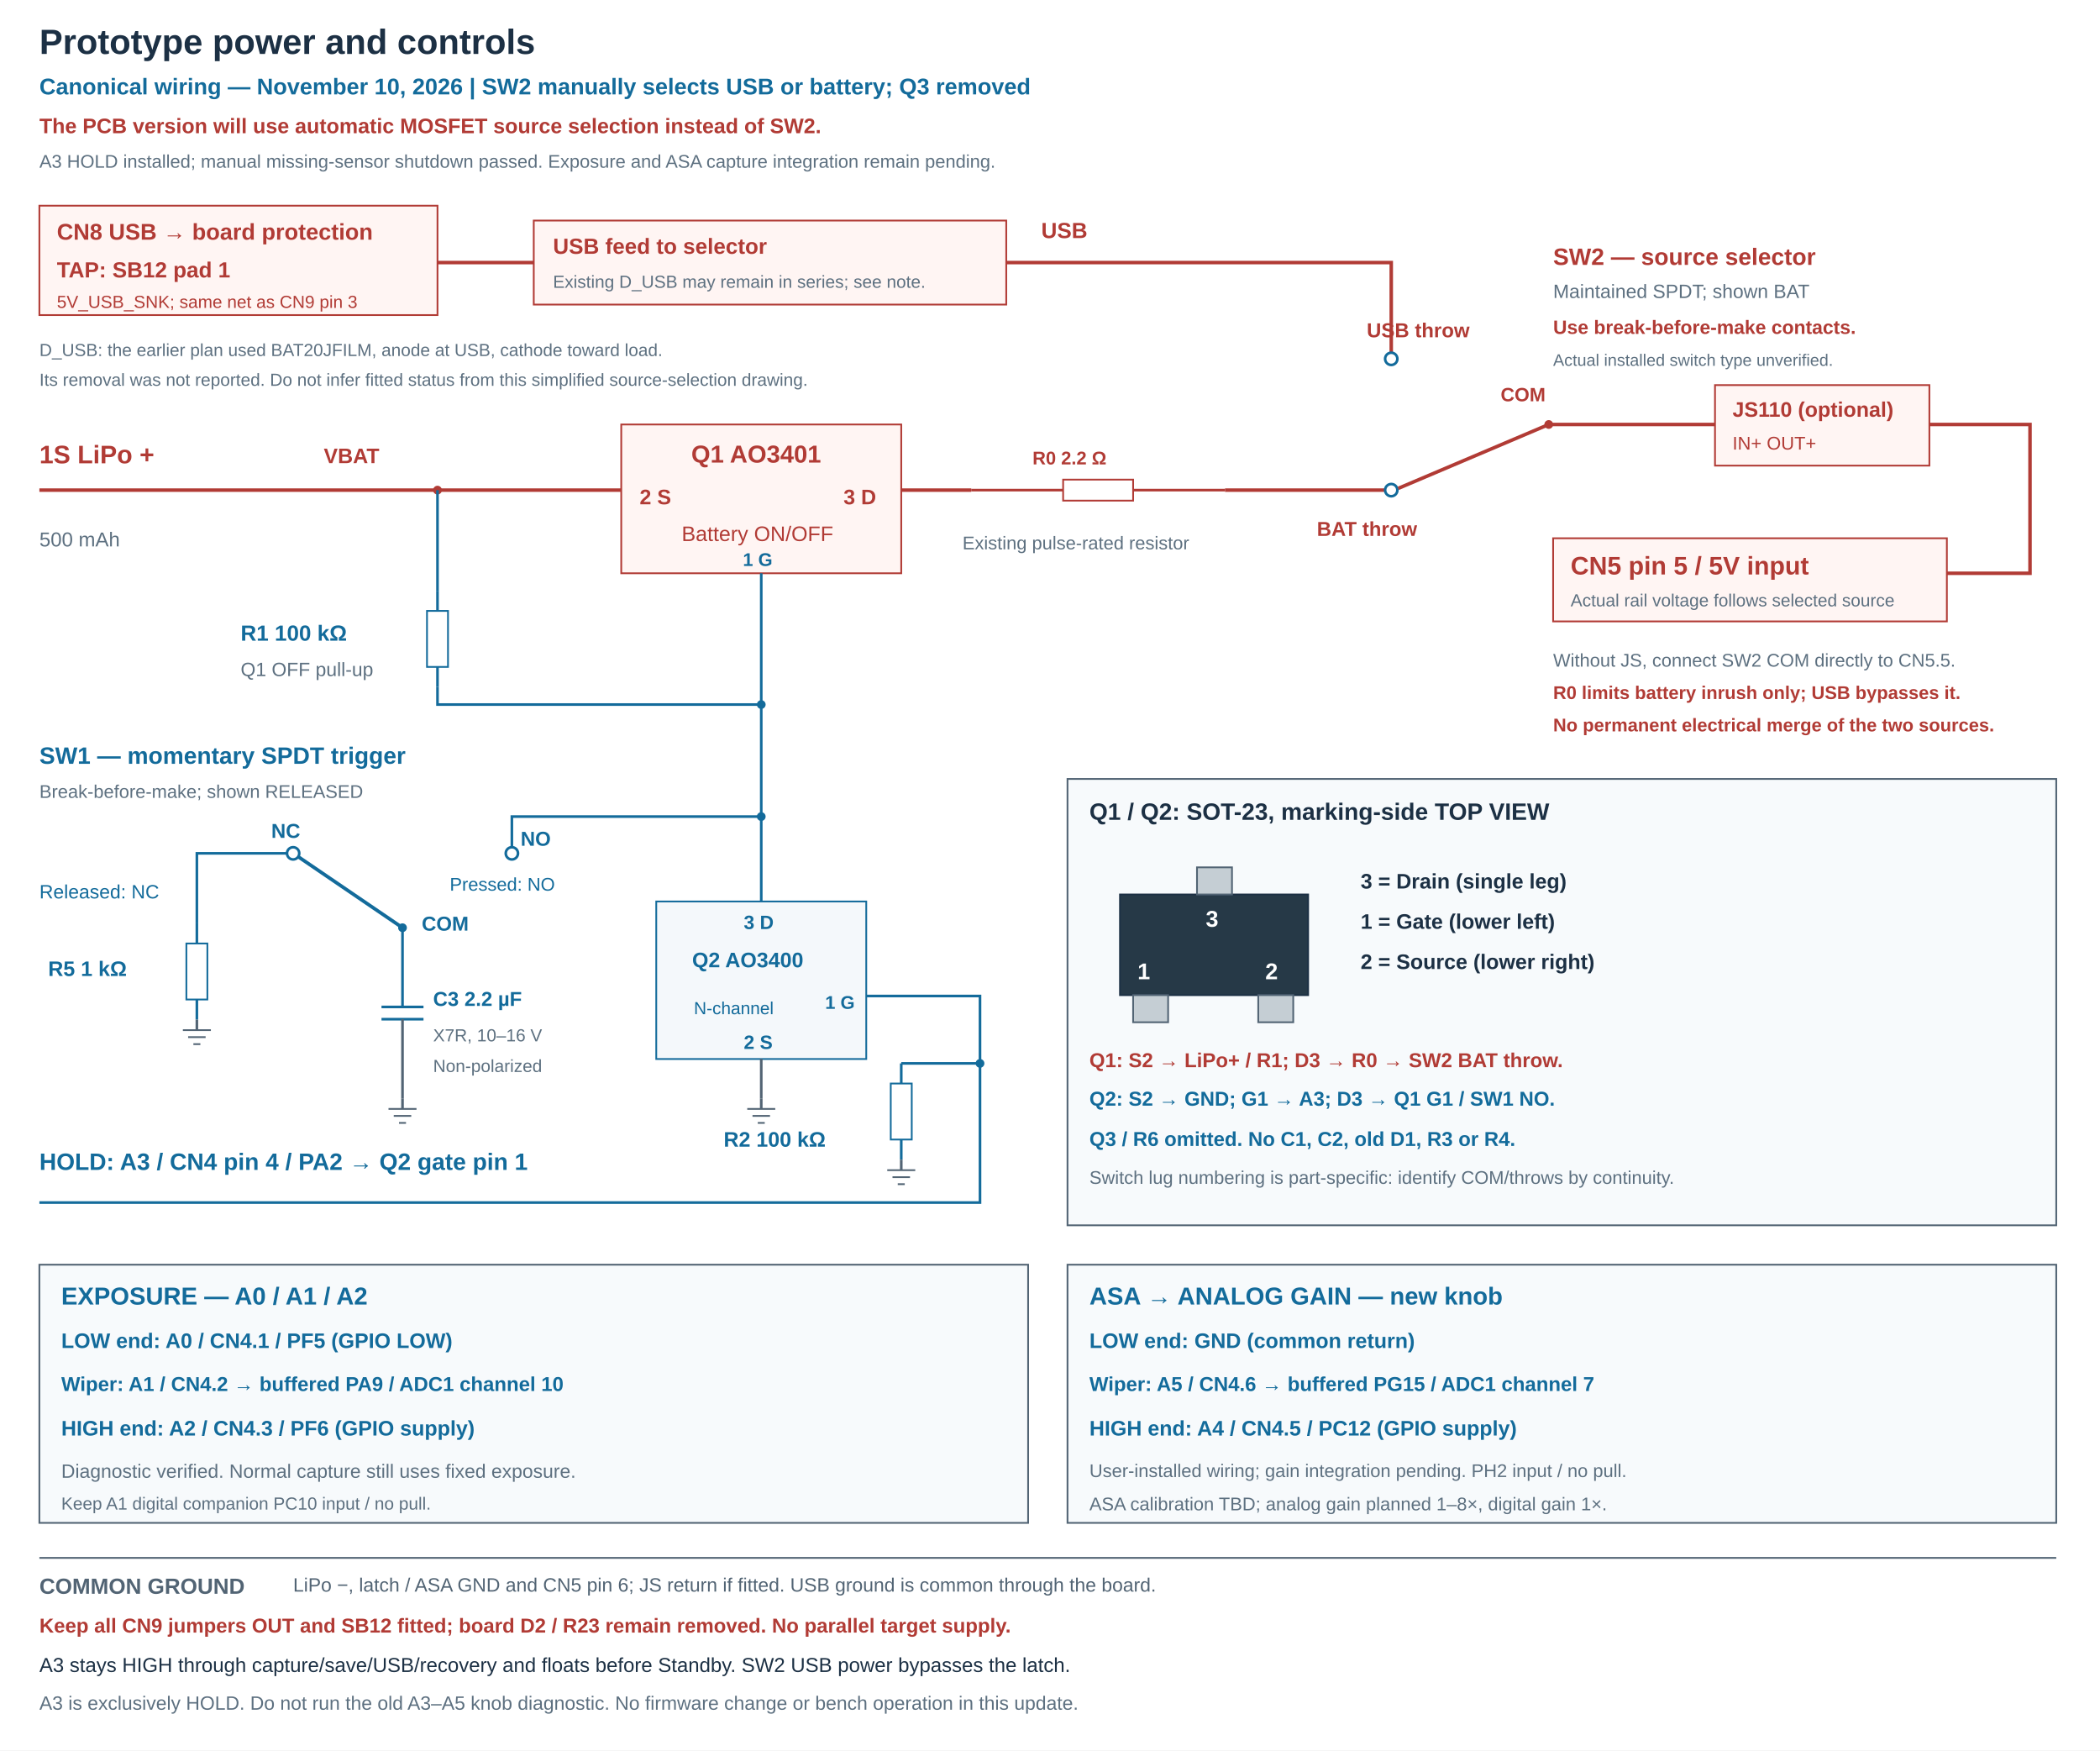
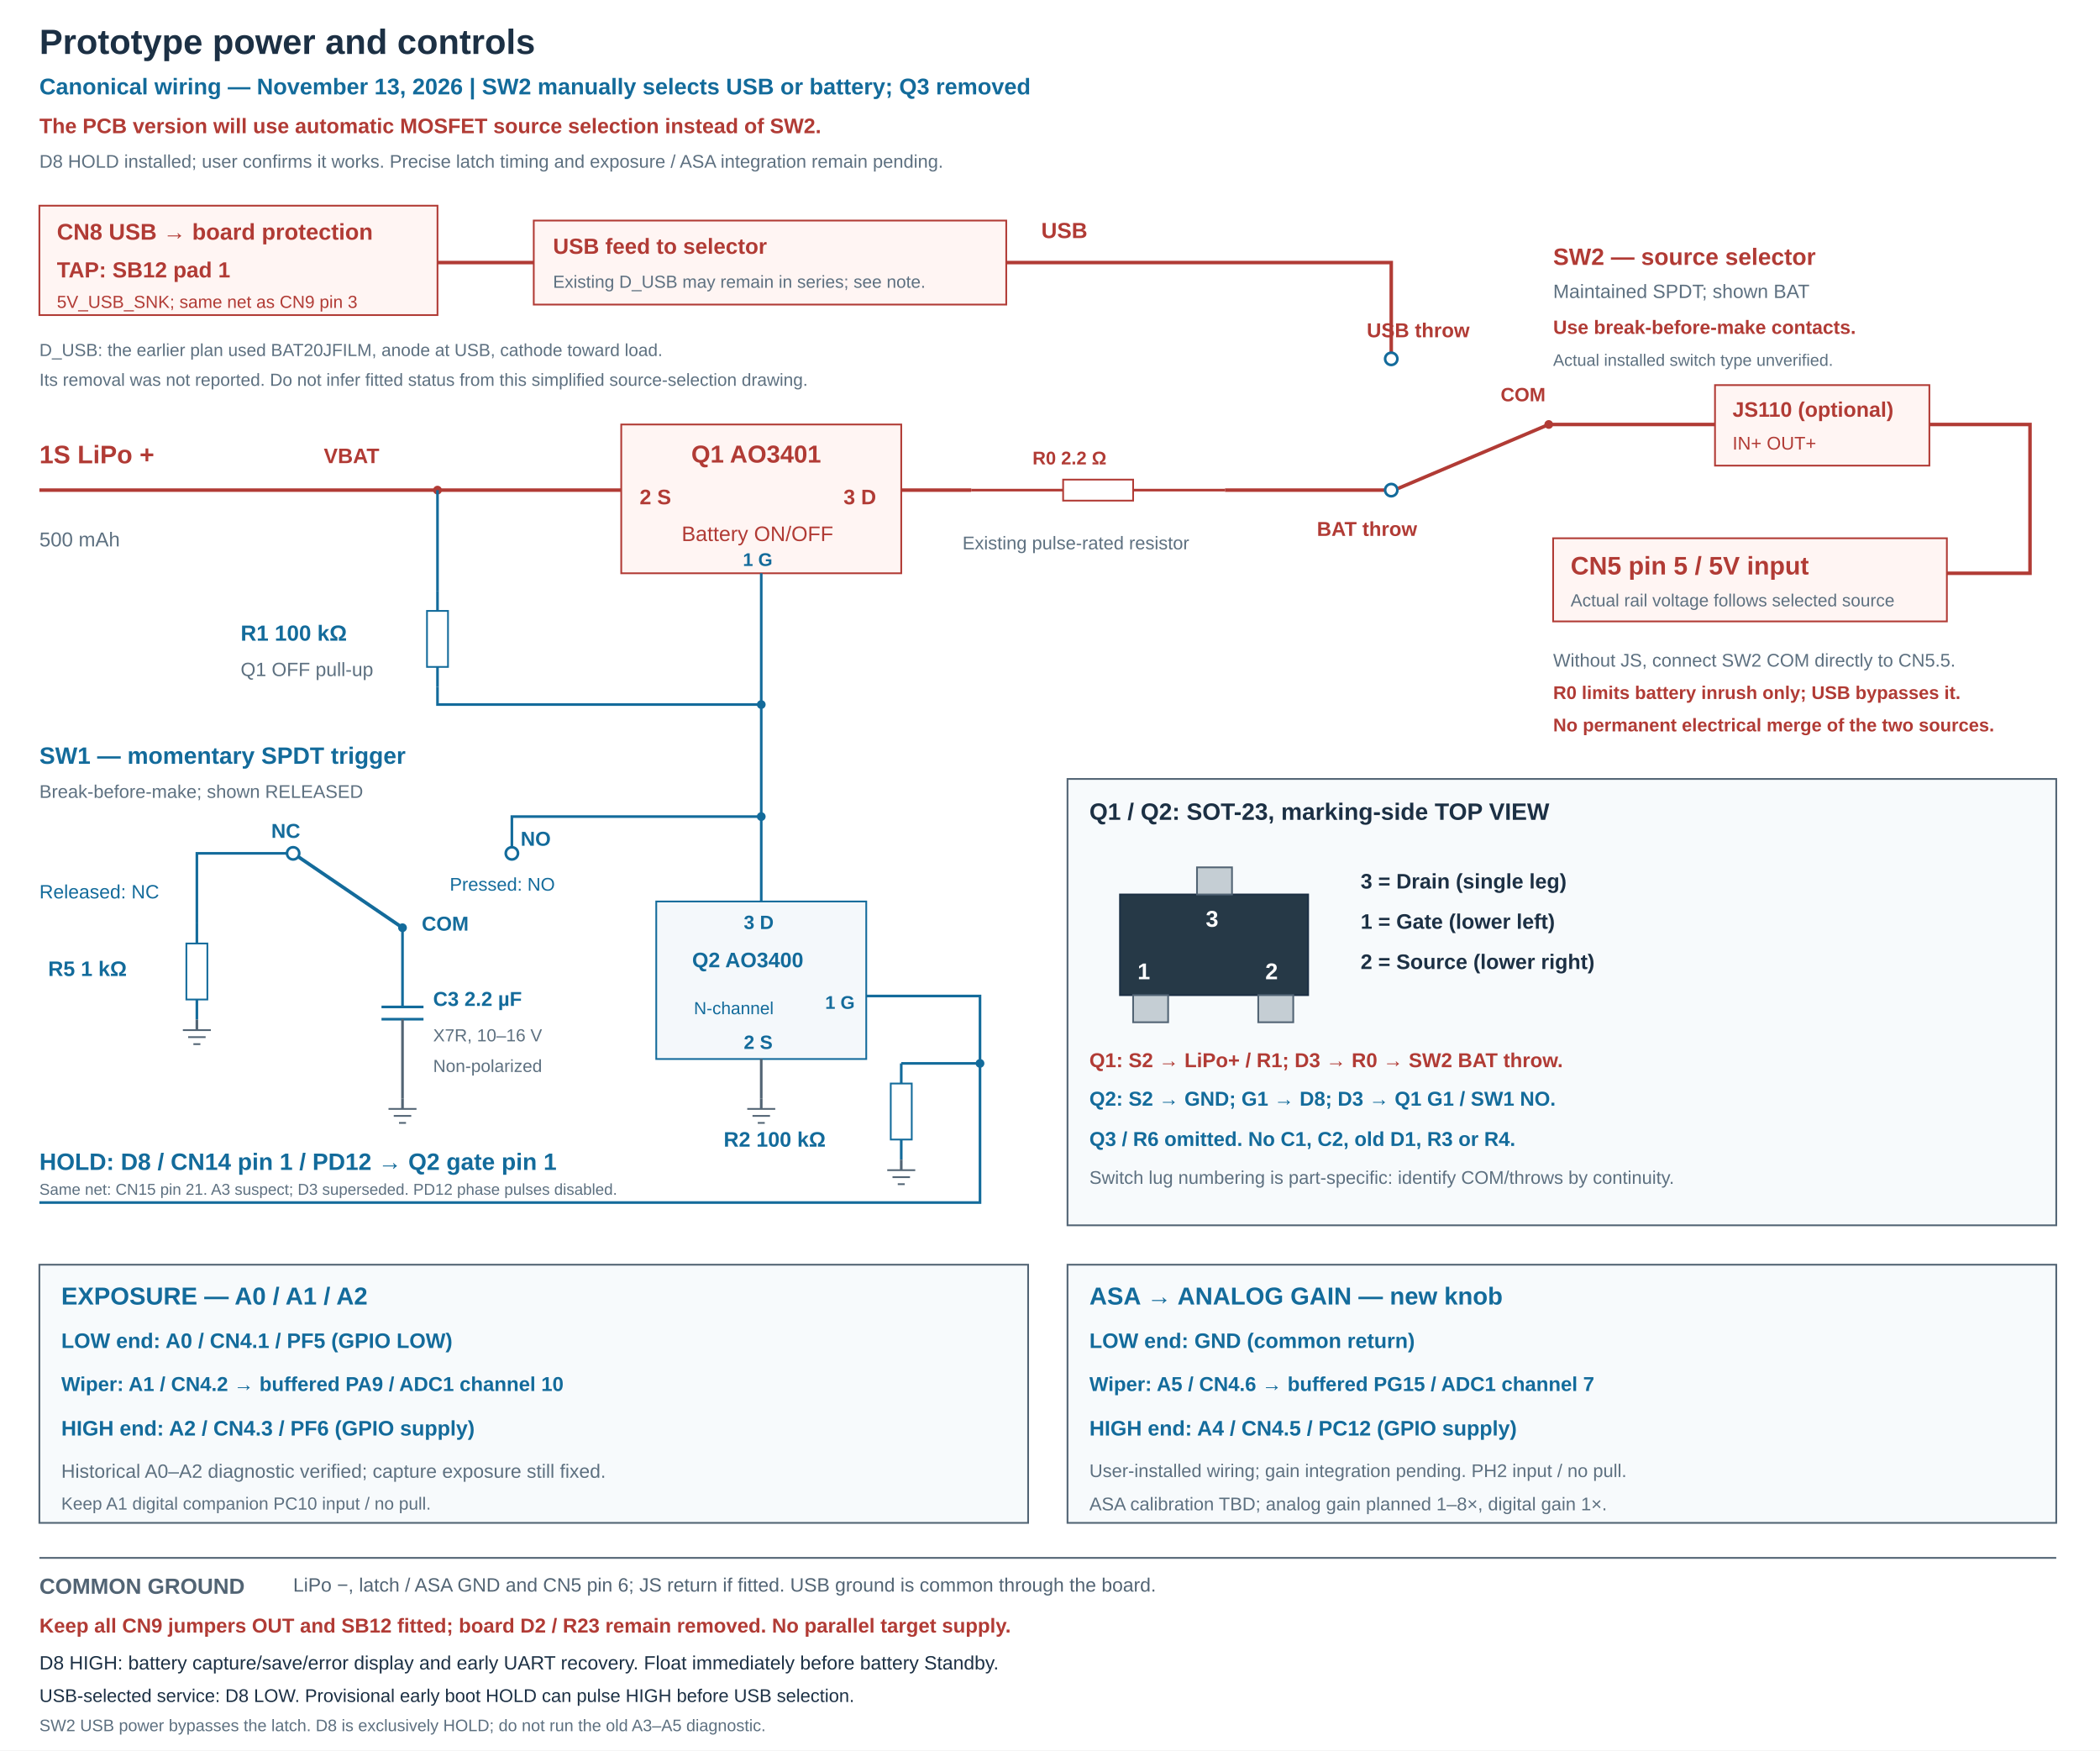
<svg xmlns="http://www.w3.org/2000/svg" width="2400" height="2000" viewBox="0 0 2400 2000">
  <rect width="100%" height="100%" fill="white" />
  <text x="45" y="61.6" font-family="Segoe UI,Arial,sans-serif" font-size="40" font-weight="700" fill="#1c3044">Prototype power and controls</text>
-   <text x="45" y="107.84" font-family="Segoe UI,Arial,sans-serif" font-size="26" font-weight="700" fill="#136b9b">Canonical wiring — November 10, 2026  |  SW2 manually selects USB or battery; Q3 removed</text>
+   <text x="45" y="107.84" font-family="Segoe UI,Arial,sans-serif" font-size="26" font-weight="700" fill="#136b9b">Canonical wiring — November 13, 2026  |  SW2 manually selects USB or battery; Q3 removed</text>
  <text x="45" y="152.16" font-family="Segoe UI,Arial,sans-serif" font-size="24" font-weight="700" fill="#b13b35">The PCB version will use automatic MOSFET source selection instead of SW2.</text>
-   <text x="45" y="191.64" font-family="Segoe UI,Arial,sans-serif" font-size="21" font-weight="400" fill="#5d7080">A3 HOLD installed; manual missing-sensor shutdown passed. Exposure and ASA capture integration remain pending.</text>
+   <text x="45" y="191.64" font-family="Segoe UI,Arial,sans-serif" font-size="21" font-weight="400" fill="#5d7080">D8 HOLD installed; user confirms it works. Precise latch timing and exposure / ASA integration remain pending.</text>
  <rect x="45" y="235" width="455" height="125" fill="#fff5f3" stroke="#b13b35" stroke-width="2" />
  <text x="65" y="273.84" font-family="Segoe UI,Arial,sans-serif" font-size="26" font-weight="700" fill="#b13b35">CN8 USB → board protection</text>
  <text x="65" y="317.0" font-family="Segoe UI,Arial,sans-serif" font-size="25" font-weight="700" fill="#b13b35">TAP: SB12 pad 1</text>
  <text x="65" y="351.8" font-family="Segoe UI,Arial,sans-serif" font-size="20" font-weight="400" fill="#b13b35">5V_USB_SNK; same net as CN9 pin 3</text>
  <polyline points="500,300 610,300" fill="none" stroke="#b13b35" stroke-width="4" />
  <rect x="610" y="252" width="540" height="96" fill="#fff5f3" stroke="#b13b35" stroke-width="2" />
  <text x="632" y="290.0" font-family="Segoe UI,Arial,sans-serif" font-size="25" font-weight="700" fill="#b13b35">USB feed to selector</text>
  <text x="632" y="328.8" font-family="Segoe UI,Arial,sans-serif" font-size="20" font-weight="400" fill="#5d7080">Existing D_USB may remain in series; see note.</text>
  <polyline points="1150,300 1590,300 1590,410" fill="none" stroke="#b13b35" stroke-width="4" />
  <text x="1190" y="272.0" font-family="Segoe UI,Arial,sans-serif" font-size="25" font-weight="700" fill="#b13b35">USB</text>
  <text x="45" y="406.8" font-family="Segoe UI,Arial,sans-serif" font-size="20" font-weight="400" fill="#5d7080">D_USB: the earlier plan used BAT20JFILM, anode at USB, cathode toward load.</text>
  <text x="45" y="440.8" font-family="Segoe UI,Arial,sans-serif" font-size="20" font-weight="400" fill="#5d7080">Its removal was not reported. Do not infer fitted status from this simplified source-selection drawing.</text>
  <text x="45" y="529.36" font-family="Segoe UI,Arial,sans-serif" font-size="29" font-weight="700" fill="#b13b35">1S LiPo +</text>
  <text x="45" y="624.32" font-family="Segoe UI,Arial,sans-serif" font-size="23" font-weight="400" fill="#5d7080">500 mAh</text>
  <polyline points="45,560 710,560" fill="none" stroke="#b13b35" stroke-width="4" />
  <circle cx="500" cy="560" r="5" fill="#b13b35" />
  <text x="370" y="529.16" font-family="Segoe UI,Arial,sans-serif" font-size="24" font-weight="700" fill="#b13b35">VBAT</text>
  <rect x="710" y="485" width="320" height="170" fill="#fff5f3" stroke="#b13b35" stroke-width="2" />
  <text x="790" y="528.52" font-family="Segoe UI,Arial,sans-serif" font-size="28" font-weight="700" fill="#b13b35">Q1 AO3401</text>
  <text x="731" y="576.16" font-family="Segoe UI,Arial,sans-serif" font-size="24" font-weight="700" fill="#b13b35">2 S</text>
  <text x="964" y="576.16" font-family="Segoe UI,Arial,sans-serif" font-size="24" font-weight="700" fill="#b13b35">3 D</text>
  <text x="779" y="618.16" font-family="Segoe UI,Arial,sans-serif" font-size="24" font-weight="400" fill="#b13b35">Battery ON/OFF</text>
  <text x="849" y="646.64" font-family="Segoe UI,Arial,sans-serif" font-size="21" font-weight="700" fill="#136b9b">1 G</text>
  <polyline points="1030,560 1110,560" fill="none" stroke="#b13b35" stroke-width="4" />
  <polyline points="1110,560 1215.0,560" fill="none" stroke="#b13b35" stroke-width="3" />
  <rect x="1215.0" y="548" width="80" height="24" fill="white" stroke="#b13b35" stroke-width="2" />
  <polyline points="1295.0,560 1400,560" fill="none" stroke="#b13b35" stroke-width="3" />
  <text x="1180.0" y="530.64" font-family="Segoe UI,Arial,sans-serif" font-size="21" font-weight="700" fill="#b13b35">R0  2.2 Ω</text>
  <polyline points="1400,560 1590,560" fill="none" stroke="#b13b35" stroke-width="4" />
  <text x="1100" y="627.64" font-family="Segoe UI,Arial,sans-serif" font-size="21" font-weight="400" fill="#5d7080">Existing pulse-rated resistor</text>
  <circle cx="1590" cy="410" r="7" fill="white" stroke="#136b9b" stroke-width="3" />
  <circle cx="1590" cy="560" r="7" fill="white" stroke="#136b9b" stroke-width="3" />
  <circle cx="1770" cy="485" r="5" fill="#b13b35" />
  <polyline points="1770,485 1598,558" fill="none" stroke="#b13b35" stroke-width="4" />
  <text x="1562" y="385.32" font-family="Segoe UI,Arial,sans-serif" font-size="23" font-weight="700" fill="#b13b35">USB throw</text>
  <text x="1505" y="612.32" font-family="Segoe UI,Arial,sans-serif" font-size="23" font-weight="700" fill="#b13b35">BAT throw</text>
  <text x="1715" y="458.48" font-family="Segoe UI,Arial,sans-serif" font-size="22" font-weight="700" fill="#b13b35">COM</text>
  <text x="1775" y="302.68" font-family="Segoe UI,Arial,sans-serif" font-size="27" font-weight="700" fill="#b13b35">SW2 — source selector</text>
  <text x="1775" y="340.48" font-family="Segoe UI,Arial,sans-serif" font-size="22" font-weight="400" fill="#5d7080">Maintained SPDT; shown BAT</text>
  <text x="1775" y="381.48" font-family="Segoe UI,Arial,sans-serif" font-size="22" font-weight="700" fill="#b13b35">Use break-before-make contacts.</text>
  <text x="1775" y="417.96" font-family="Segoe UI,Arial,sans-serif" font-size="19" font-weight="400" fill="#5d7080">Actual installed switch type unverified.</text>
  <polyline points="1770,485 1960,485" fill="none" stroke="#b13b35" stroke-width="4" />
  <rect x="1960" y="440" width="245" height="92" fill="#fff5f3" stroke="#b13b35" stroke-width="2" />
  <text x="1980" y="476.16" font-family="Segoe UI,Arial,sans-serif" font-size="24" font-weight="700" fill="#b13b35">JS110 (optional)</text>
  <text x="1980" y="513.64" font-family="Segoe UI,Arial,sans-serif" font-size="21" font-weight="400" fill="#b13b35">IN+             OUT+</text>
  <polyline points="2205,485 2320,485 2320,655 2225,655" fill="none" stroke="#b13b35" stroke-width="4" />
  <rect x="1775" y="615" width="450" height="95" fill="#fff5f3" stroke="#b13b35" stroke-width="2" />
  <text x="1795" y="656.36" font-family="Segoe UI,Arial,sans-serif" font-size="29" font-weight="700" fill="#b13b35">CN5 pin 5  /  5V input</text>
  <text x="1795" y="692.8" font-family="Segoe UI,Arial,sans-serif" font-size="20" font-weight="400" fill="#5d7080">Actual rail voltage follows selected source</text>
  <text x="1775" y="761.64" font-family="Segoe UI,Arial,sans-serif" font-size="21" font-weight="400" fill="#5d7080">Without JS, connect SW2 COM directly to CN5.5.</text>
  <text x="1775" y="798.64" font-family="Segoe UI,Arial,sans-serif" font-size="21" font-weight="700" fill="#b13b35">R0 limits battery inrush only; USB bypasses it.</text>
  <text x="1775" y="835.64" font-family="Segoe UI,Arial,sans-serif" font-size="21" font-weight="700" fill="#b13b35">No permanent electrical merge of the two sources.</text>
  <polyline points="500,560 500,675" fill="none" stroke="#136b9b" stroke-width="3" />
  <polyline points="500,675 500,698.0" fill="none" stroke="#136b9b" stroke-width="3" />
  <rect x="488" y="698.0" width="24" height="64" fill="white" stroke="#136b9b" stroke-width="2" />
  <polyline points="500,762.0 500,785" fill="none" stroke="#136b9b" stroke-width="3" />
  <polyline points="500,785 500,805 870,805 870,655" fill="none" stroke="#136b9b" stroke-width="3" />
  <circle cx="870" cy="805" r="5" fill="#136b9b" />
  <polyline points="870,805 870,1030" fill="none" stroke="#136b9b" stroke-width="3" />
  <text x="275" y="732.0" font-family="Segoe UI,Arial,sans-serif" font-size="25" font-weight="700" fill="#136b9b">R1  100 kΩ</text>
  <text x="275" y="772.48" font-family="Segoe UI,Arial,sans-serif" font-size="22" font-weight="400" fill="#5d7080">Q1 OFF pull-up</text>
  <rect x="750" y="1030" width="240" height="180" fill="#f4f8fb" stroke="#136b9b" stroke-width="2" />
  <text x="850" y="1061.48" font-family="Segoe UI,Arial,sans-serif" font-size="22" font-weight="700" fill="#136b9b">3 D</text>
  <text x="791" y="1105.16" font-family="Segoe UI,Arial,sans-serif" font-size="24" font-weight="700" fill="#136b9b">Q2 AO3400</text>
  <text x="943" y="1152.64" font-family="Segoe UI,Arial,sans-serif" font-size="21" font-weight="700" fill="#136b9b">1 G</text>
  <text x="793" y="1158.8" font-family="Segoe UI,Arial,sans-serif" font-size="20" font-weight="400" fill="#136b9b">N-channel</text>
  <text x="850" y="1198.48" font-family="Segoe UI,Arial,sans-serif" font-size="22" font-weight="700" fill="#136b9b">2 S</text>
  <polyline points="870,1210 870,1255" fill="none" stroke="#526474" stroke-width="3" />
  <polyline points="870,1255 870,1267" fill="none" stroke="#526474" stroke-width="3" />
  <polyline points="854,1267 886,1267" fill="none" stroke="#526474" stroke-width="2" />
  <polyline points="860,1275 880,1275" fill="none" stroke="#526474" stroke-width="2" />
  <polyline points="866,1283 874,1283" fill="none" stroke="#526474" stroke-width="2" />
  <text x="45" y="872.68" font-family="Segoe UI,Arial,sans-serif" font-size="27" font-weight="700" fill="#136b9b">SW1 — momentary SPDT trigger</text>
  <text x="45" y="911.64" font-family="Segoe UI,Arial,sans-serif" font-size="21" font-weight="400" fill="#5d7080">Break-before-make; shown RELEASED</text>
  <circle cx="870" cy="933" r="5" fill="#136b9b" />
  <polyline points="870,933 585,933 585,975" fill="none" stroke="#136b9b" stroke-width="3" />
  <polyline points="335,975 225,975 225,1055" fill="none" stroke="#136b9b" stroke-width="3" />
  <circle cx="335" cy="975" r="7" fill="white" stroke="#136b9b" stroke-width="3" />
  <circle cx="585" cy="975" r="7" fill="white" stroke="#136b9b" stroke-width="3" />
  <polyline points="460,1060 341,979" fill="none" stroke="#136b9b" stroke-width="4" />
  <circle cx="460" cy="1060" r="5" fill="#136b9b" />
  <text x="310" y="957.32" font-family="Segoe UI,Arial,sans-serif" font-size="23" font-weight="700" fill="#136b9b">NC</text>
  <text x="595" y="966.32" font-family="Segoe UI,Arial,sans-serif" font-size="23" font-weight="700" fill="#136b9b">NO</text>
  <text x="482" y="1063.32" font-family="Segoe UI,Arial,sans-serif" font-size="23" font-weight="700" fill="#136b9b">COM</text>
  <text x="45" y="1026.48" font-family="Segoe UI,Arial,sans-serif" font-size="22" font-weight="400" fill="#136b9b">Released: NC</text>
  <text x="514" y="1017.64" font-family="Segoe UI,Arial,sans-serif" font-size="21" font-weight="400" fill="#136b9b">Pressed: NO</text>
  <polyline points="225,1055 225,1078.0" fill="none" stroke="#136b9b" stroke-width="3" />
  <rect x="213" y="1078.0" width="24" height="64" fill="white" stroke="#136b9b" stroke-width="2" />
  <polyline points="225,1142.0 225,1165" fill="none" stroke="#136b9b" stroke-width="3" />
  <polyline points="225,1165 225,1177" fill="none" stroke="#526474" stroke-width="3" />
  <polyline points="209,1177 241,1177" fill="none" stroke="#526474" stroke-width="2" />
  <polyline points="215,1185 235,1185" fill="none" stroke="#526474" stroke-width="2" />
  <polyline points="221,1193 229,1193" fill="none" stroke="#526474" stroke-width="2" />
  <text x="55" y="1115.16" font-family="Segoe UI,Arial,sans-serif" font-size="24" font-weight="700" fill="#136b9b">R5  1 kΩ</text>
  <polyline points="460,1060 460,1150.5" fill="none" stroke="#136b9b" stroke-width="3" />
  <polyline points="436,1150.5 484,1150.5" fill="none" stroke="#136b9b" stroke-width="3" />
  <polyline points="436,1164.5 484,1164.5" fill="none" stroke="#136b9b" stroke-width="3" />
  <polyline points="460,1164.5 460,1255" fill="none" stroke="#526474" stroke-width="3" />
  <polyline points="460,1255 460,1267" fill="none" stroke="#526474" stroke-width="3" />
  <polyline points="444,1267 476,1267" fill="none" stroke="#526474" stroke-width="2" />
  <polyline points="450,1275 470,1275" fill="none" stroke="#526474" stroke-width="2" />
  <polyline points="456,1283 464,1283" fill="none" stroke="#526474" stroke-width="2" />
  <text x="495" y="1149.32" font-family="Segoe UI,Arial,sans-serif" font-size="23" font-weight="700" fill="#136b9b">C3  2.2 µF</text>
  <text x="495" y="1189.8" font-family="Segoe UI,Arial,sans-serif" font-size="20" font-weight="400" fill="#5d7080">X7R, 10–16 V</text>
  <text x="495" y="1224.8" font-family="Segoe UI,Arial,sans-serif" font-size="20" font-weight="400" fill="#5d7080">Non-polarized</text>
-   <text x="45" y="1336.68" font-family="Segoe UI,Arial,sans-serif" font-size="27" font-weight="700" fill="#136b9b">HOLD: A3 / CN4 pin 4 / PA2 → Q2 gate pin 1</text>
+   <text x="45" y="1336.68" font-family="Segoe UI,Arial,sans-serif" font-size="27" font-weight="700" fill="#136b9b">HOLD: D8 / CN14 pin 1 / PD12 → Q2 gate pin 1</text>
+   <text x="45" y="1365.12" font-family="Segoe UI,Arial,sans-serif" font-size="18" font-weight="400" fill="#5d7080">Same net: CN15 pin 21. A3 suspect; D3 superseded. PD12 phase pulses disabled.</text>
  <polyline points="45,1374 1120,1374 1120,1138 990,1138" fill="none" stroke="#136b9b" stroke-width="3" />
  <circle cx="1120" cy="1215" r="5" fill="#136b9b" />
  <polyline points="1120,1215 1030,1215" fill="none" stroke="#136b9b" stroke-width="3" />
  <polyline points="1030,1215 1030,1238.0" fill="none" stroke="#136b9b" stroke-width="3" />
  <rect x="1018" y="1238.0" width="24" height="64" fill="white" stroke="#136b9b" stroke-width="2" />
  <polyline points="1030,1302.0 1030,1325" fill="none" stroke="#136b9b" stroke-width="3" />
  <polyline points="1030,1325 1030,1337" fill="none" stroke="#526474" stroke-width="3" />
  <polyline points="1014,1337 1046,1337" fill="none" stroke="#526474" stroke-width="2" />
  <polyline points="1020,1345 1040,1345" fill="none" stroke="#526474" stroke-width="2" />
  <polyline points="1026,1353 1034,1353" fill="none" stroke="#526474" stroke-width="2" />
  <text x="827" y="1310.16" font-family="Segoe UI,Arial,sans-serif" font-size="24" font-weight="700" fill="#136b9b">R2  100 kΩ</text>
  <rect x="1220" y="890" width="1130" height="510" fill="#f7fafc" stroke="#526474" stroke-width="2" />
  <text x="1245" y="936.68" font-family="Segoe UI,Arial,sans-serif" font-size="27" font-weight="700" fill="#1c3044">Q1 / Q2: SOT-23, marking-side TOP VIEW</text>
  <rect x="1280" y="1022" width="215" height="115" fill="#263947" stroke="#1c3044" stroke-width="2" />
  <rect x="1368" y="991" width="40" height="31" fill="#c5ced4" stroke="#526474" stroke-width="2" />
  <rect x="1295" y="1137" width="40" height="31" fill="#c5ced4" stroke="#526474" stroke-width="2" />
  <rect x="1438" y="1137" width="40" height="31" fill="#c5ced4" stroke="#526474" stroke-width="2" />
  <text x="1378" y="1058.84" font-family="Segoe UI,Arial,sans-serif" font-size="26" font-weight="700" fill="white">3</text>
  <text x="1300" y="1118.84" font-family="Segoe UI,Arial,sans-serif" font-size="26" font-weight="700" fill="white">1</text>
  <text x="1446" y="1118.84" font-family="Segoe UI,Arial,sans-serif" font-size="26" font-weight="700" fill="white">2</text>
  <text x="1555" y="1015.16" font-family="Segoe UI,Arial,sans-serif" font-size="24" font-weight="700" fill="#1c3044">3 = Drain (single leg)</text>
  <text x="1555" y="1061.16" font-family="Segoe UI,Arial,sans-serif" font-size="24" font-weight="700" fill="#1c3044">1 = Gate (lower left)</text>
  <text x="1555" y="1107.16" font-family="Segoe UI,Arial,sans-serif" font-size="24" font-weight="700" fill="#1c3044">2 = Source (lower right)</text>
  <text x="1245" y="1219.32" font-family="Segoe UI,Arial,sans-serif" font-size="23" font-weight="700" fill="#b13b35">Q1: S2 → LiPo+ / R1; D3 → R0 → SW2 BAT throw.</text>
-   <text x="1245" y="1263.32" font-family="Segoe UI,Arial,sans-serif" font-size="23" font-weight="700" fill="#136b9b">Q2: S2 → GND; G1 → A3; D3 → Q1 G1 / SW1 NO.</text>
+   <text x="1245" y="1263.32" font-family="Segoe UI,Arial,sans-serif" font-size="23" font-weight="700" fill="#136b9b">Q2: S2 → GND; G1 → D8; D3 → Q1 G1 / SW1 NO.</text>
  <text x="1245" y="1309.32" font-family="Segoe UI,Arial,sans-serif" font-size="23" font-weight="700" fill="#136b9b">Q3 / R6 omitted. No C1, C2, old D1, R3 or R4.</text>
  <text x="1245" y="1352.64" font-family="Segoe UI,Arial,sans-serif" font-size="21" font-weight="400" fill="#5d7080">Switch lug numbering is part-specific: identify COM/throws by continuity.</text>
  <rect x="45" y="1445" width="1130" height="295" fill="#f7fafc" stroke="#526474" stroke-width="2" />
  <text x="70" y="1490.52" font-family="Segoe UI,Arial,sans-serif" font-size="28" font-weight="700" fill="#136b9b">EXPOSURE — A0 / A1 / A2</text>
  <text x="70" y="1540.16" font-family="Segoe UI,Arial,sans-serif" font-size="24" font-weight="700" fill="#136b9b">LOW end: A0 / CN4.1 / PF5 (GPIO LOW)</text>
  <text x="70" y="1589.32" font-family="Segoe UI,Arial,sans-serif" font-size="23" font-weight="700" fill="#136b9b">Wiper: A1 / CN4.2 → buffered PA9 / ADC1 channel 10</text>
  <text x="70" y="1640.16" font-family="Segoe UI,Arial,sans-serif" font-size="24" font-weight="700" fill="#136b9b">HIGH end: A2 / CN4.3 / PF6 (GPIO supply)</text>
-   <text x="70" y="1688.48" font-family="Segoe UI,Arial,sans-serif" font-size="22" font-weight="400" fill="#5d7080">Diagnostic verified. Normal capture still uses fixed exposure.</text>
+   <text x="70" y="1688.48" font-family="Segoe UI,Arial,sans-serif" font-size="22" font-weight="400" fill="#5d7080">Historical A0–A2 diagnostic verified; capture exposure still fixed.</text>
  <text x="70" y="1724.8" font-family="Segoe UI,Arial,sans-serif" font-size="20" font-weight="400" fill="#5d7080">Keep A1 digital companion PC10 input / no pull.</text>
  <rect x="1220" y="1445" width="1130" height="295" fill="#f7fafc" stroke="#526474" stroke-width="2" />
  <text x="1245" y="1490.52" font-family="Segoe UI,Arial,sans-serif" font-size="28" font-weight="700" fill="#136b9b">ASA → ANALOG GAIN — new knob</text>
  <text x="1245" y="1540.16" font-family="Segoe UI,Arial,sans-serif" font-size="24" font-weight="700" fill="#136b9b">LOW end: GND (common return)</text>
  <text x="1245" y="1589.32" font-family="Segoe UI,Arial,sans-serif" font-size="23" font-weight="700" fill="#136b9b">Wiper: A5 / CN4.6 → buffered PG15 / ADC1 channel 7</text>
  <text x="1245" y="1640.16" font-family="Segoe UI,Arial,sans-serif" font-size="24" font-weight="700" fill="#136b9b">HIGH end: A4 / CN4.5 / PC12 (GPIO supply)</text>
  <text x="1245" y="1687.64" font-family="Segoe UI,Arial,sans-serif" font-size="21" font-weight="400" fill="#5d7080">User-installed wiring; gain integration pending. PH2 input / no pull.</text>
  <text x="1245" y="1725.64" font-family="Segoe UI,Arial,sans-serif" font-size="21" font-weight="400" fill="#5d7080">ASA calibration TBD; analog gain planned 1–8×, digital gain 1×.</text>
  <polyline points="45,1780 2350,1780" fill="none" stroke="#526474" stroke-width="2" />
  <text x="45" y="1821.0" font-family="Segoe UI,Arial,sans-serif" font-size="25" font-weight="700" fill="#526474">COMMON GROUND</text>
  <text x="335" y="1818.48" font-family="Segoe UI,Arial,sans-serif" font-size="22" font-weight="400" fill="#526474">LiPo −, latch / ASA GND and CN5 pin 6; JS return if fitted. USB ground is common through the board.</text>
  <text x="45" y="1865.32" font-family="Segoe UI,Arial,sans-serif" font-size="23" font-weight="700" fill="#b13b35">Keep all CN9 jumpers OUT and SB12 fitted; board D2 / R23 remain removed. No parallel target supply.</text>
-   <text x="45" y="1910.32" font-family="Segoe UI,Arial,sans-serif" font-size="23" font-weight="400" fill="#1c3044">A3 stays HIGH through capture/save/USB/recovery and floats before Standby. SW2 USB power bypasses the latch.</text>
-   <text x="45" y="1953.48" font-family="Segoe UI,Arial,sans-serif" font-size="22" font-weight="400" fill="#5d7080">A3 is exclusively HOLD. Do not run the old A3–A5 knob diagnostic. No firmware change or bench operation in this update.</text>
+   <text x="45" y="1907.48" font-family="Segoe UI,Arial,sans-serif" font-size="22" font-weight="400" fill="#1c3044">D8 HIGH: battery capture/save/error display and early UART recovery. Float immediately before battery Standby.</text>
+   <text x="45" y="1944.64" font-family="Segoe UI,Arial,sans-serif" font-size="21" font-weight="400" fill="#1c3044">USB-selected service: D8 LOW. Provisional early boot HOLD can pulse HIGH before USB selection.</text>
+   <text x="45" y="1977.96" font-family="Segoe UI,Arial,sans-serif" font-size="19" font-weight="400" fill="#5d7080">SW2 USB power bypasses the latch. D8 is exclusively HOLD; do not run the old A3–A5 diagnostic.</text>
</svg>
